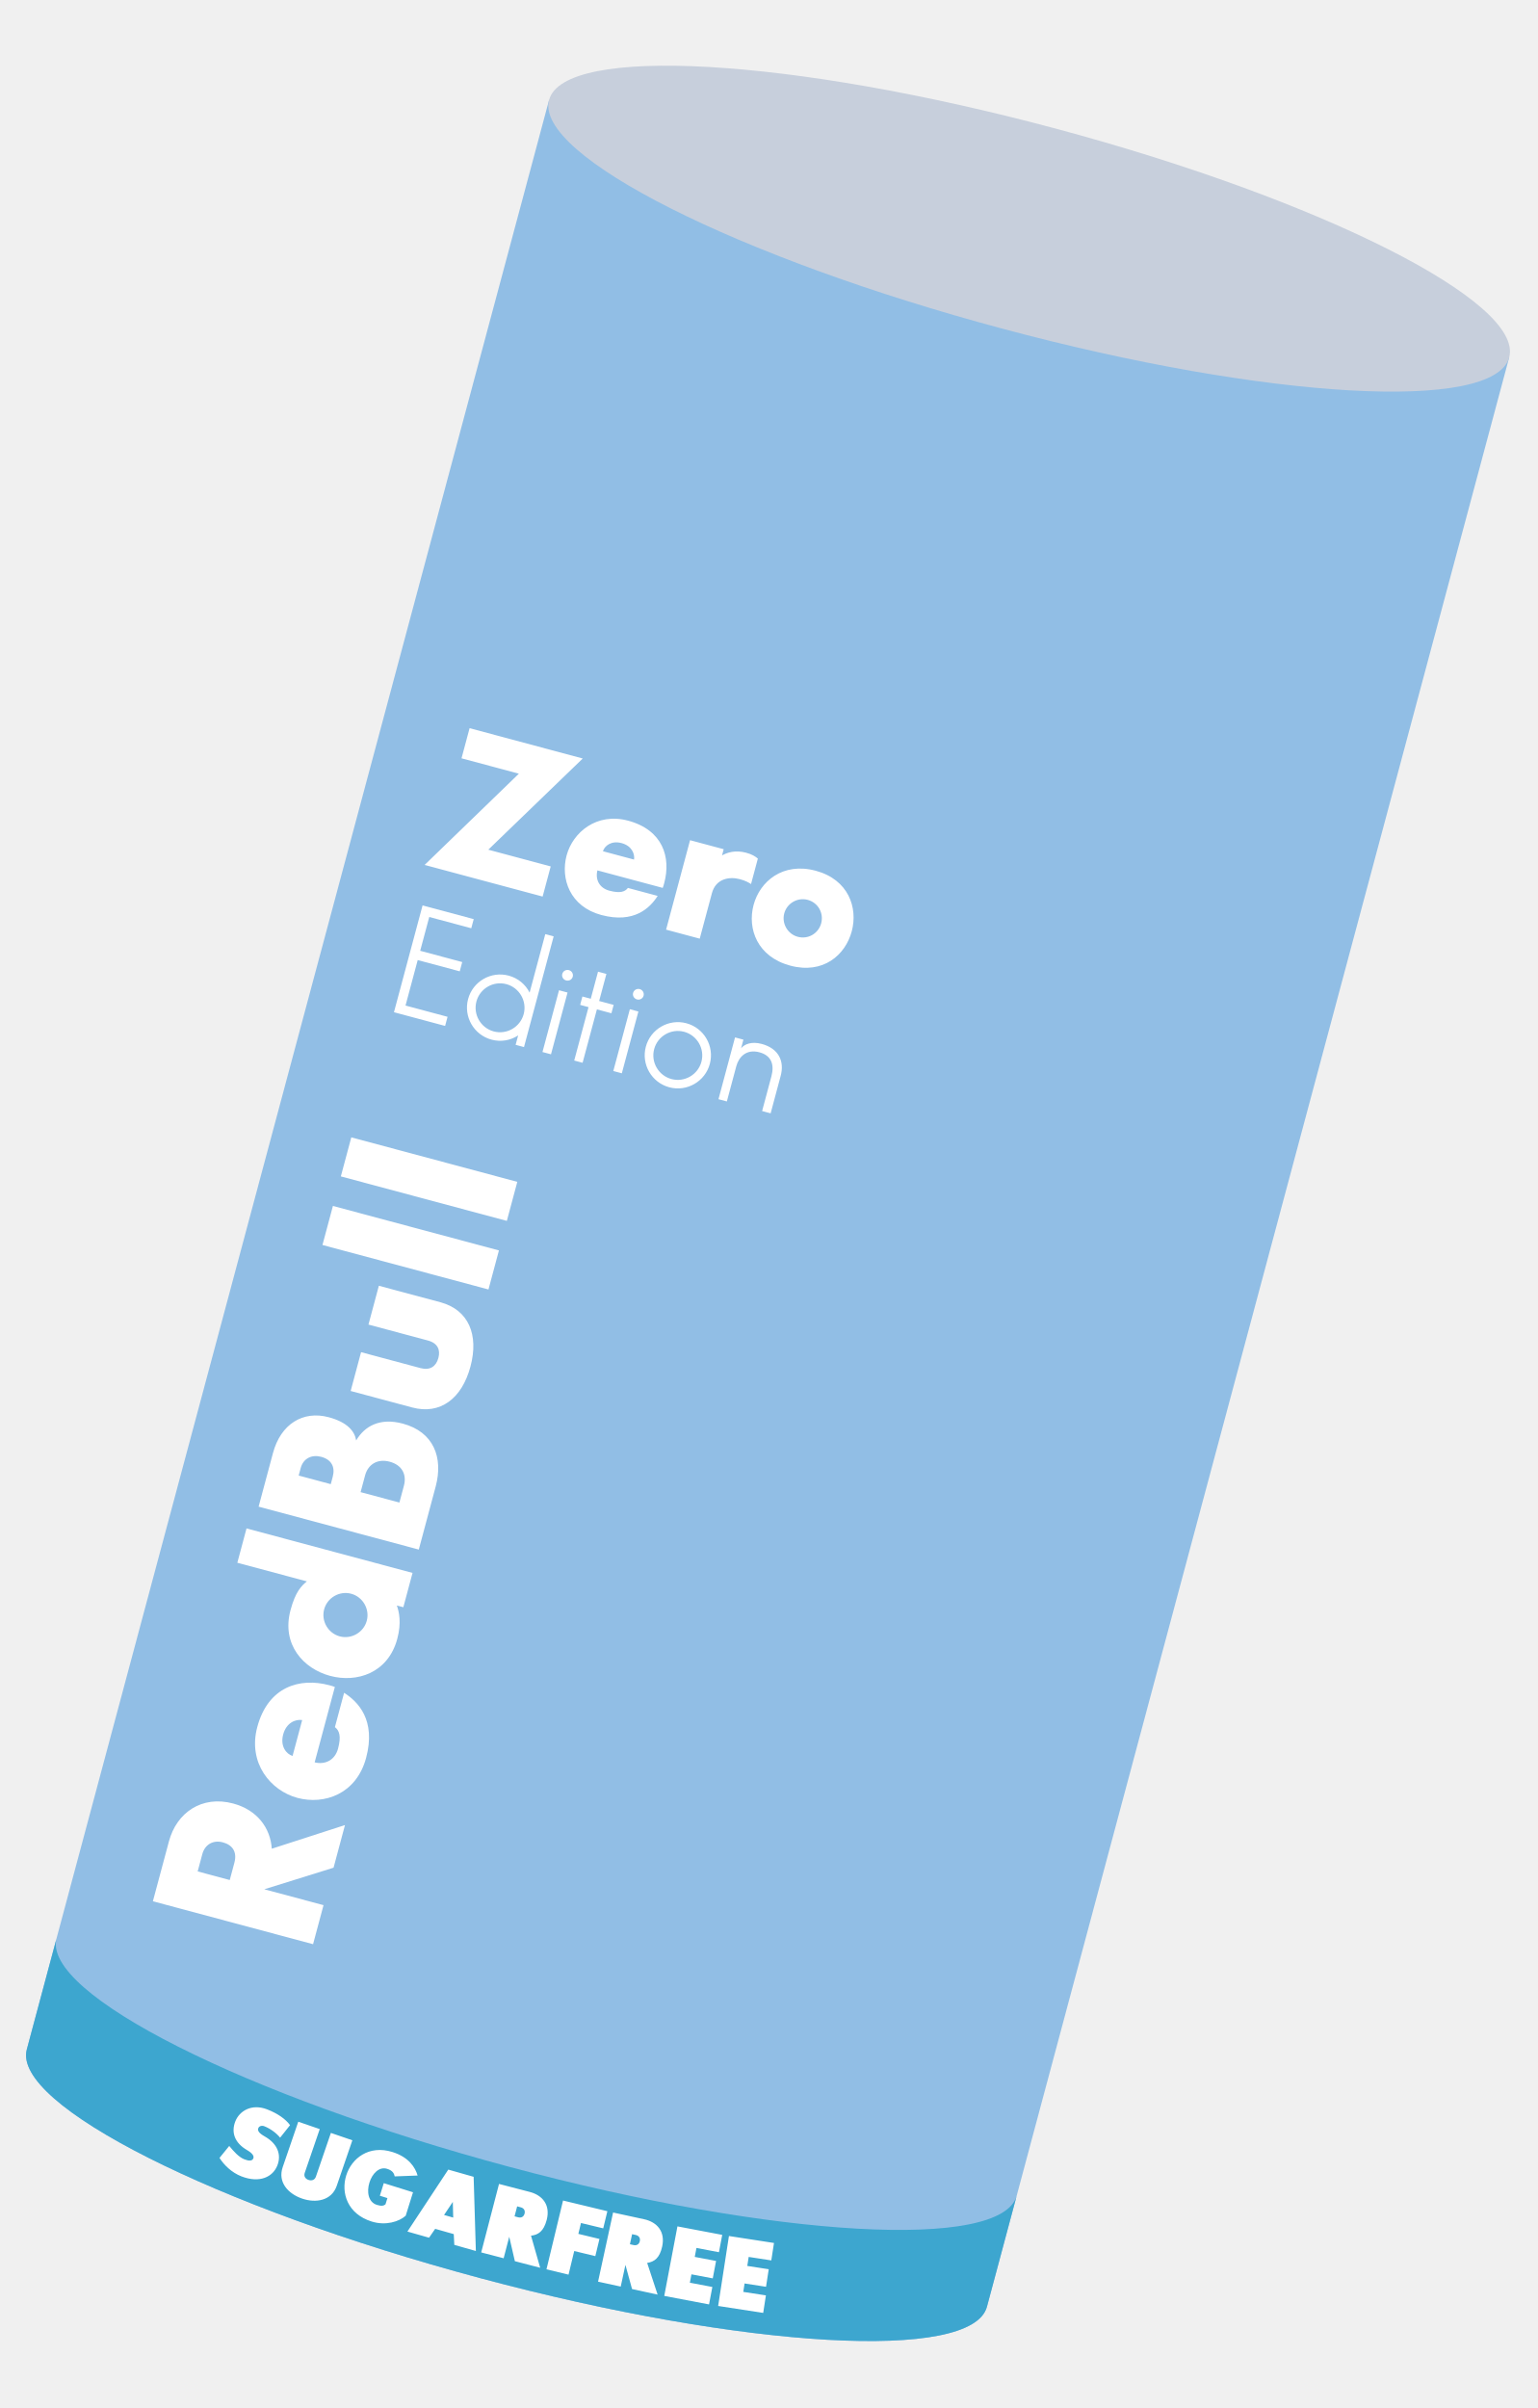
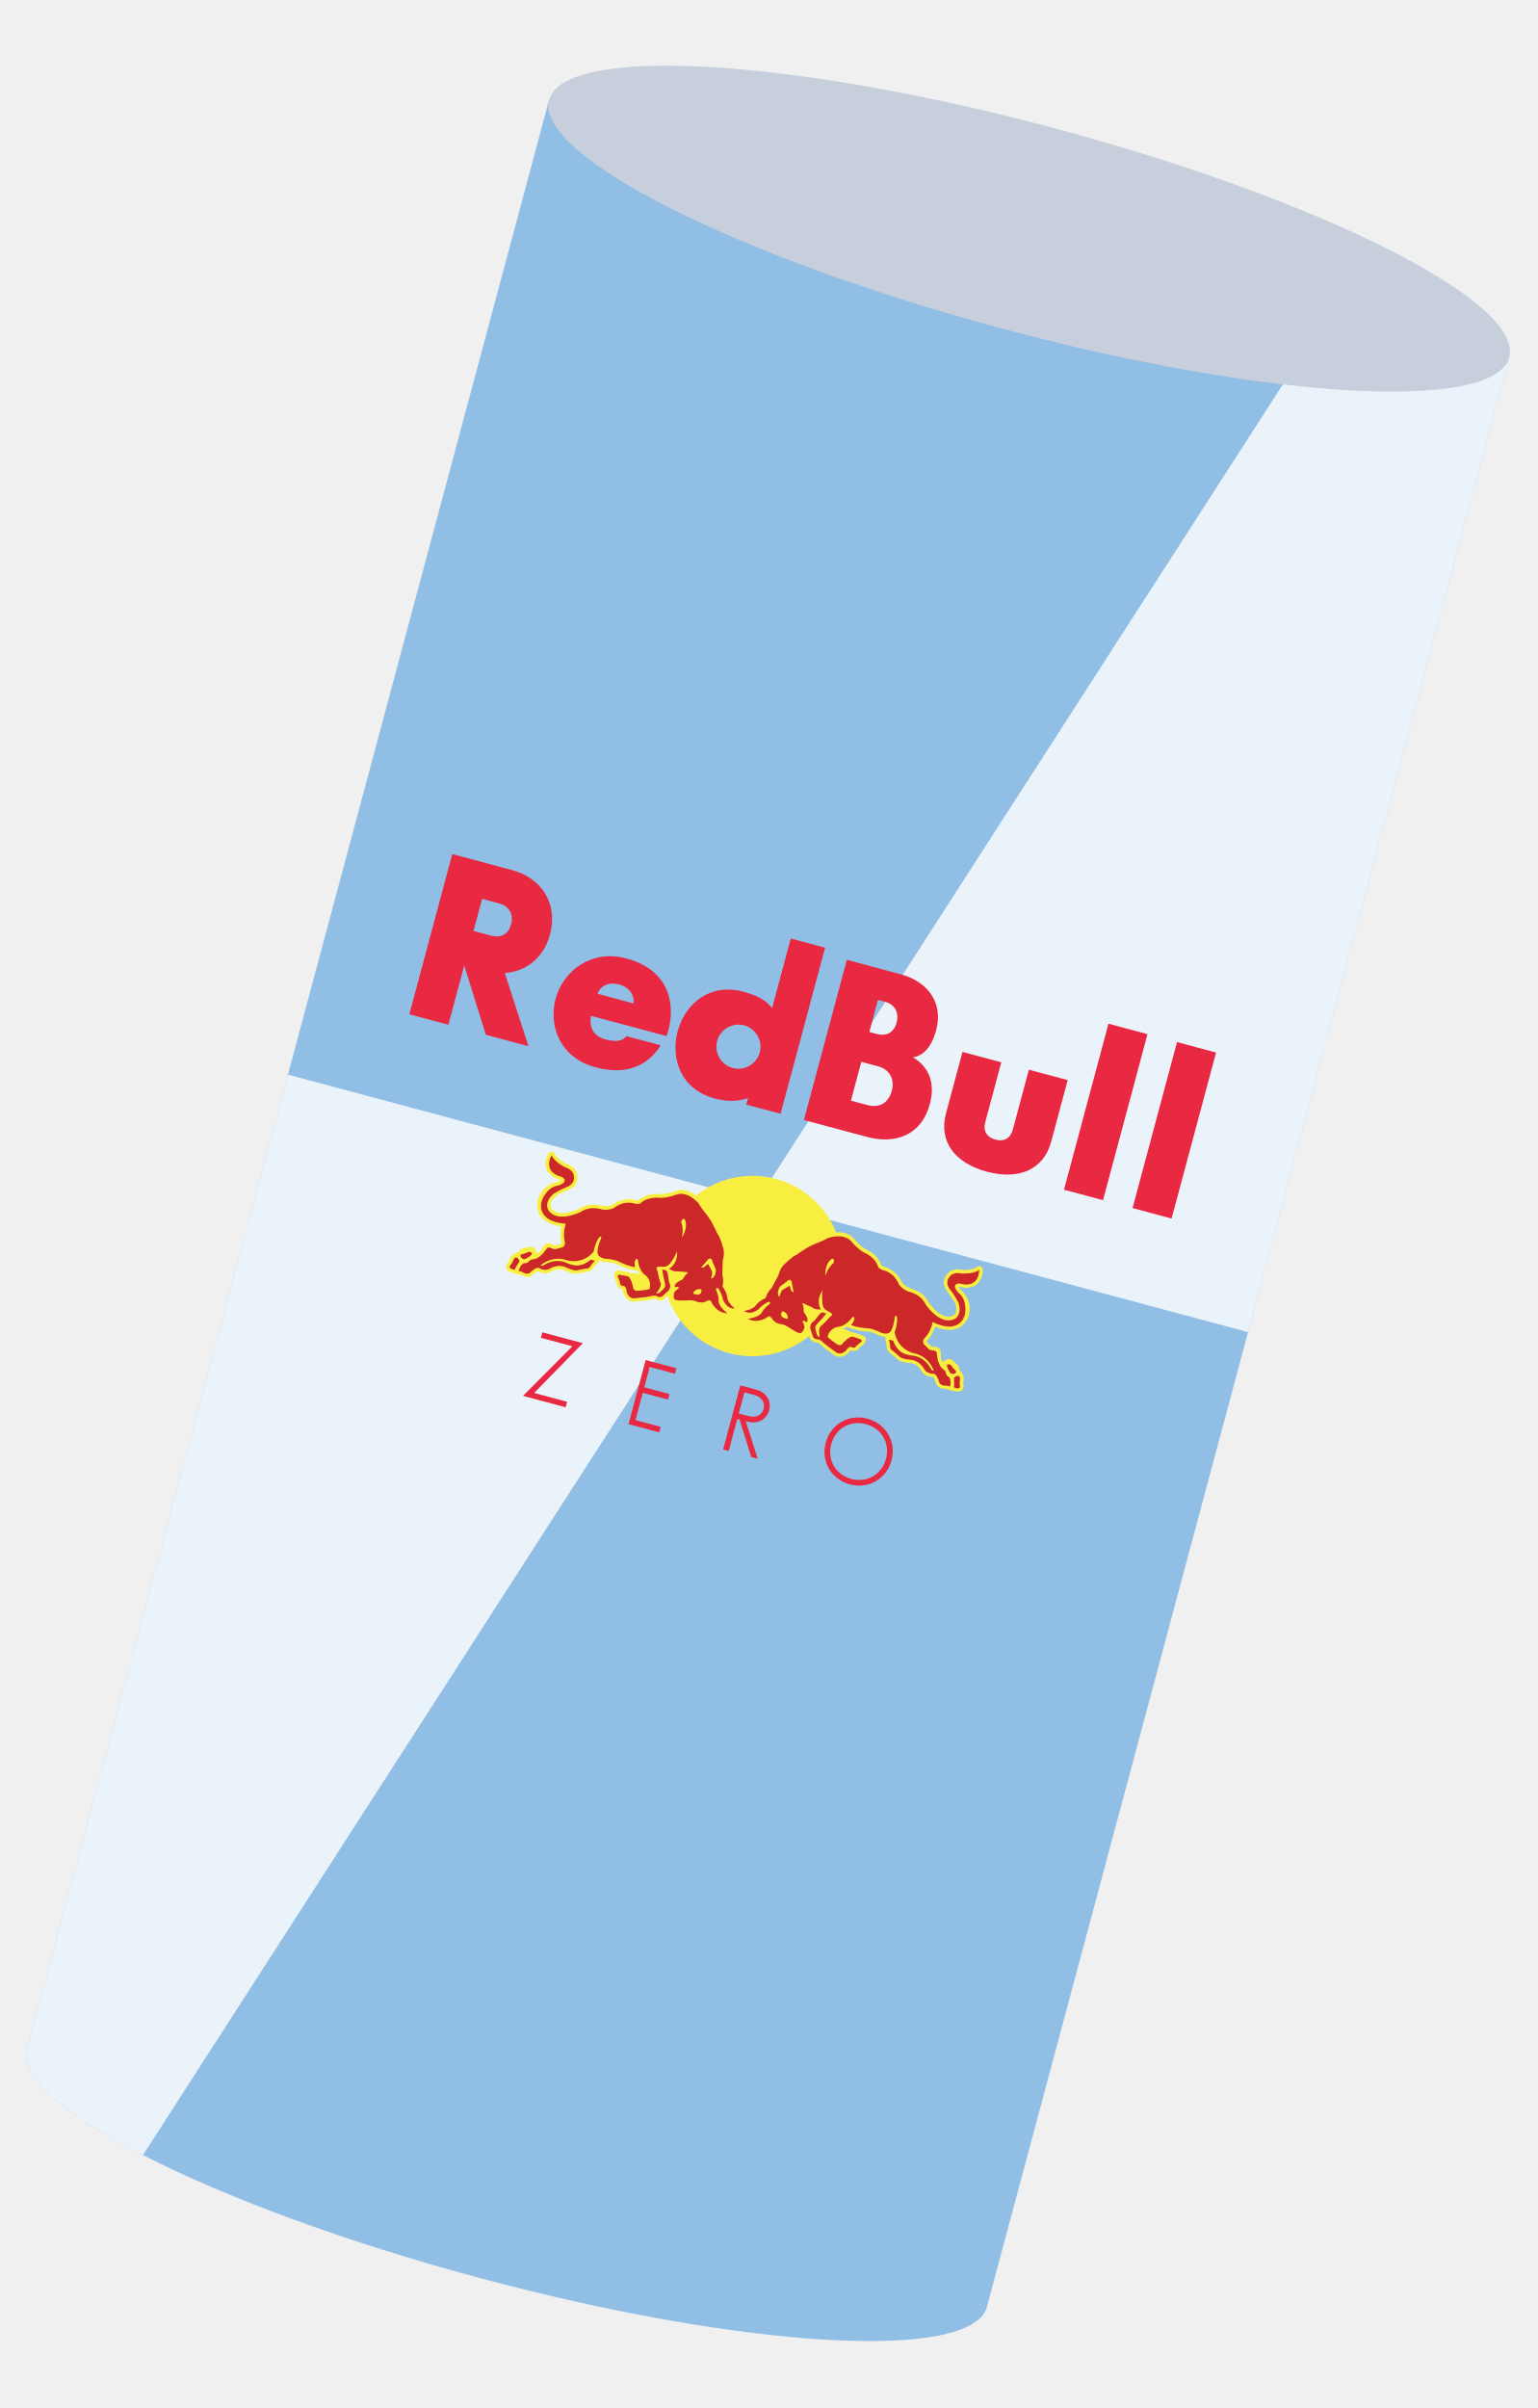
<svg xmlns="http://www.w3.org/2000/svg" width="993" height="1555" viewBox="0 0 993 1555" fill="none">
-   <path d="M637.428 1489.62C627.872 1525.28 481.305 1517 310.062 1471.12C138.819 1425.23 7.747 1359.12 17.304 1323.46L354.619 64.578L974.744 230.74L637.428 1489.62Z" fill="#91BEE5" />
+   <path fill-rule="evenodd" clip-rule="evenodd" d="M637.428 1489.62C627.872 1525.28 481.305 1517 310.062 1471.12C222.48 1447.65 145.405 1418.89 92.279 1391.62L489.215 775.274L806.086 860.179L637.428 1489.62ZM859.747 199.927L489.215 775.274L185.962 694.017L354.619 64.578L859.747 199.927Z" fill="#91BEE5" />
+   <path d="M17.304 1323.46L185.962 694.017L489.215 775.274L92.279 1391.62C41.531 1365.57 12.635 1340.88 17.304 1323.46Z" fill="#91BEE5" />
+   <path d="M17.304 1323.46L185.962 694.017L489.215 775.274L92.279 1391.62C41.531 1365.57 12.635 1340.88 17.304 1323.46Z" fill="white" fill-opacity="0.82" />
+   <path fill-rule="evenodd" clip-rule="evenodd" d="M806.086 860.179L489.215 775.274L859.747 199.927L974.744 230.74L806.086 860.179Z" fill="#91BEE5" />
+   <path fill-rule="evenodd" clip-rule="evenodd" d="M806.086 860.179L489.215 775.274L859.747 199.927L974.744 230.74L806.086 860.179Z" fill="white" fill-opacity="0.82" />
  <ellipse cx="664.682" cy="147.66" rx="321" ry="66.857" transform="rotate(15 664.682 147.66)" fill="#C7CFDC" />
-   <path d="M36.736 1251.02C36.663 1251.24 36.594 1251.47 36.532 1251.7C26.976 1287.37 158.048 1353.48 329.29 1399.36C500.533 1445.24 647.1 1453.53 656.656 1417.86C656.718 1417.63 656.772 1417.4 656.822 1417.17L656.841 1417.17L637.43 1489.62C627.873 1525.28 481.306 1517 310.064 1471.12C138.821 1425.23 7.749 1359.12 17.305 1323.46L36.717 1251.01L36.736 1251.02Z" fill="#3DA6CF" />
-   <path d="M166.848 1374.24C166.202 1375.91 167.183 1377.45 170.833 1379.55C179.4 1384.37 181.802 1391.47 179.173 1398.28C176.29 1405.74 167.783 1410 155.962 1405.43C149.574 1402.97 144.583 1397.95 141.772 1393.5L148.051 1385.77C150.753 1389.08 154.235 1393.03 157.817 1394.42C160.921 1395.62 162.952 1395.51 163.621 1393.78C164.221 1392.23 162.987 1390.45 159.517 1388.42C151.391 1383.7 149.278 1376.92 151.953 1369.99C154.606 1363.13 162.571 1358.31 172.481 1362.14C179.406 1364.82 184.405 1368.39 187.34 1372.34L180.922 1380.43C178.739 1377.73 174.912 1374.68 170.673 1373.04C169.061 1372.41 167.333 1372.98 166.848 1374.24ZM206.507 1374.89L196.834 1403.1C196.066 1405.34 197.185 1407.01 199.243 1407.71C201.302 1408.42 203.27 1407.81 204.038 1405.57L213.711 1377.36L227.575 1382.11L217.508 1411.47C214.186 1421.16 204.012 1422.81 195.113 1419.76C186.092 1416.67 179.255 1409.18 182.576 1399.5L192.643 1370.13L206.507 1374.89ZM250.015 1400.55C244.821 1398.93 240.381 1403.72 238.609 1409.4C236.781 1415.26 237.744 1422.07 243.427 1423.84C246.42 1424.77 247.871 1424.42 248.966 1423.49L250.223 1419.45L245.335 1417.93L247.868 1409.8L266.748 1415.69L262.025 1430.84C257.748 1434.67 249.117 1437.41 240.074 1434.59C224.372 1429.7 220.116 1416.04 223.602 1404.85C227.087 1393.67 238.374 1384.99 253.405 1389.68C264.098 1393.01 268.237 1399.73 269.715 1404.88L254.928 1405.43C254.507 1403.56 253.681 1401.69 250.015 1400.55ZM289.527 1401.05L305.904 1405.7L307.339 1453.61L293.425 1449.66L293.07 1442.71L281.065 1439.3L277.11 1445.03L263.134 1441.06L289.527 1401.05ZM292.455 1421.91L286.799 1430.35L292.709 1432.03L292.455 1421.91ZM353.093 1433.53C351.158 1440.96 347.597 1443.21 342.967 1443.72L348.883 1464.44L332.531 1460.19L328.896 1444.43L325.285 1458.3L310.792 1454.53L322.302 1410.31L342.122 1415.46C350.421 1417.62 355.592 1423.93 353.093 1433.53ZM332.33 1431.23L334.683 1431.85C336.665 1432.36 338.272 1431.52 338.804 1429.48C339.32 1427.5 338.342 1425.92 336.36 1425.41L334.006 1424.79L332.33 1431.23ZM392.271 1427.92L389.603 1438.99L375.23 1435.53L373.536 1442.56L387.162 1445.84L384.493 1456.92L370.867 1453.63L367.194 1468.88L352.946 1465.44L363.651 1421.02L392.271 1427.92ZM427.676 1450.71C426.045 1458.21 422.579 1460.6 417.972 1461.31L424.726 1481.77L408.215 1478.18L403.942 1462.58L400.898 1476.59L386.263 1473.41L395.967 1428.76L415.98 1433.1C424.36 1434.93 429.782 1441.02 427.676 1450.71ZM406.837 1449.26L409.213 1449.78C411.215 1450.21 412.786 1449.31 413.235 1447.24C413.669 1445.24 412.628 1443.71 410.627 1443.27L408.25 1442.76L406.837 1449.26ZM466.456 1443.2L464.334 1454.4L449.809 1451.64L448.712 1457.43L462.483 1460.04L460.349 1471.29L446.579 1468.68L445.554 1474.09L460.079 1476.85L457.945 1488.1L429.02 1482.62L437.531 1437.72L466.456 1443.2ZM499.889 1448.43L498.152 1459.69L483.541 1457.44L482.643 1463.26L496.495 1465.39L494.749 1476.72L480.897 1474.58L480.057 1480.02L494.669 1482.27L492.922 1493.59L463.826 1489.11L470.793 1443.94L499.889 1448.43Z" fill="white" />
-   <path d="M376.373 489.812L315.373 548.701L355.681 559.501L350.466 578.965L274.245 558.541L335.119 499.619L298.076 489.693L303.291 470.23L376.373 489.812ZM385.836 562.063C384.347 568.124 387.221 573.47 393.5 575.153C400.531 577.037 403.673 575.86 405.543 573.4L424.756 578.548C419.864 586.255 409.569 596.551 388.347 590.865C368.005 585.414 361.939 567.369 365.943 552.426C369.947 537.483 385.395 524.53 405.612 529.947C428.215 536.004 433.436 553.688 428.995 570.263C428.725 571.267 428.423 572.398 428.028 573.368L385.836 562.063ZM409.51 555.082C410.075 551.466 408.113 546.229 401.458 544.446C394.803 542.663 390.486 546.217 389.418 549.699L409.51 555.082ZM430.204 600.33L445.682 542.568L467.405 548.389L466.329 552.407C469.513 550.569 474.841 548.766 481.873 550.651C485.766 551.694 487.824 553.053 489.472 554.436L485.065 570.886C483.567 569.946 481.726 568.78 477.833 567.737C470.927 565.887 462.291 567.476 459.801 576.768L451.928 606.151L430.204 600.33ZM550.122 601.373C545.983 616.818 531.615 629.253 510.394 623.567C489.173 617.881 482.57 599.827 486.709 584.381C490.78 569.187 505.592 556.602 526.813 562.289C548.035 567.975 554.193 586.179 550.122 601.373ZM506.515 589.823C504.766 596.353 508.718 603.199 515.248 604.949C522.029 606.766 528.624 602.746 530.374 596.216C532.123 589.686 528.422 582.907 521.641 581.09C515.111 579.341 508.265 583.294 506.515 589.823Z" fill="white" />
-   <path d="M304.378 599.433L277.235 592.16L271.386 613.99L298.528 621.263L296.924 627.251L269.781 619.979L261.913 649.343L289.056 656.616L287.477 662.508L254.442 653.656L272.922 584.689L305.957 593.541L304.378 599.433ZM352.174 603.233L357.584 604.682L338.431 676.161L333.022 674.711L334.652 668.626C329.746 671.867 323.542 673 317.457 671.369C306.059 668.315 299.27 656.557 302.324 645.159C305.378 633.761 317.136 626.973 328.534 630.027C334.619 631.658 339.426 635.741 342.055 641.001L352.174 603.233ZM307.708 646.705C305.456 655.109 310.476 663.805 318.88 666.056C327.284 668.308 335.979 663.288 338.231 654.884C340.483 646.481 335.462 637.785 327.059 635.533C318.655 633.281 309.959 638.302 307.708 646.705ZM366.558 640.941L355.869 680.833L350.363 679.358L361.052 639.465L366.558 640.941ZM369.907 630.76C369.415 632.596 367.482 633.63 365.646 633.139C363.811 632.647 362.654 630.784 363.146 628.949C363.663 627.017 365.597 625.982 367.432 626.474C369.267 626.966 370.425 628.829 369.907 630.76ZM380.106 650.368L374.697 648.919L376.147 643.51L381.556 644.959L386.24 627.476L391.649 628.925L386.965 646.409L396.334 648.919L394.885 654.328L385.515 651.818L376.276 686.301L370.866 684.852L380.106 650.368ZM412.308 653.199L401.618 693.092L396.113 691.617L406.802 651.724L412.308 653.199ZM415.657 643.019C415.165 644.854 413.231 645.889 411.396 645.397C409.561 644.905 408.403 643.042 408.895 641.207C409.413 639.275 411.346 638.241 413.182 638.732C415.017 639.224 416.174 641.087 415.657 643.019ZM458.46 686.996C455.405 698.394 443.648 705.182 432.25 702.128C420.852 699.074 414.064 687.316 417.118 675.918C420.172 664.52 431.93 657.732 443.327 660.786C454.725 663.84 461.514 675.598 458.46 686.996ZM422.501 677.464C420.249 685.868 425.27 694.563 433.674 696.815C442.077 699.067 450.773 694.046 453.024 685.643C455.276 677.239 450.256 668.544 441.852 666.292C433.449 664.04 424.753 669.061 422.501 677.464ZM464.041 709.818L474.73 669.925L480.139 671.374L478.638 676.977C480.696 674.319 485.362 672.36 491.93 674.12C503.135 677.122 506.681 685.526 504.222 694.702L497.726 718.947L492.22 717.472L498.224 695.062C500.269 687.432 498.208 681.6 490.481 679.529C481.981 677.251 477.137 682.579 475.532 688.568L469.45 711.267L464.041 709.818Z" fill="white" />
-   <path d="M208.951 1230.28L202.196 1255.49L98.745 1227.77L109.111 1189.09C114.08 1170.54 130.317 1159.21 150.601 1164.64C166.104 1168.8 174.641 1180.4 175.543 1193.84L222.81 1178.56L215.434 1206.09L170.7 1220.03L208.951 1230.28ZM148.387 1214.05L151.377 1202.9C153.318 1195.65 149.97 1191.34 143.885 1189.71C137.799 1188.08 132.366 1190.97 130.657 1197.35L127.668 1208.5L148.387 1214.05ZM203.224 1138.06C210.218 1139.78 216.386 1136.46 218.327 1129.22C220.501 1121.1 219.143 1117.48 216.305 1115.32L222.245 1093.15C231.137 1098.8 243.018 1110.68 236.456 1135.16C230.167 1158.64 209.346 1165.63 192.104 1161.01C174.863 1156.39 159.917 1138.57 166.167 1115.24C173.155 1089.16 193.56 1083.14 212.685 1088.26C213.844 1088.57 215.148 1088.92 216.269 1089.38L203.224 1138.06ZM195.169 1110.75C190.996 1110.09 184.954 1112.36 182.897 1120.04C180.839 1127.71 184.94 1132.7 188.958 1133.93L195.169 1110.75ZM153.283 1009.17L159.223 986.997L266.441 1015.73L260.501 1037.89L256.299 1036.77C257.724 1040.72 259.387 1047.85 256.592 1058.28C250.652 1080.45 230.46 1086.84 213.218 1082.22C195.976 1077.6 181.685 1061.97 187.625 1039.8C190.809 1027.92 194.62 1024.12 198.199 1021.2L153.283 1009.17ZM219.433 1056.71C226.967 1058.72 234.866 1054.16 236.885 1046.63C238.904 1039.1 234.343 1031.2 226.809 1029.18C219.275 1027.16 211.375 1031.72 209.356 1039.25C207.338 1046.79 211.898 1054.69 219.433 1056.71ZM212.315 915.198C224.486 918.459 229.117 924.359 230.037 930.196C235.469 920.936 245.35 915.353 260.129 919.313C280.124 924.671 286.394 941.259 281.386 959.95L270.477 1000.66L167.026 972.944L176.305 938.315C181.313 919.625 195.653 910.733 212.315 915.198ZM213.626 958.409L214.907 953.628C216.615 947.253 214.002 942.515 207.482 940.768C201.397 939.138 195.896 941.701 194.188 948.076L192.907 952.858L213.626 958.409ZM257.962 970.289L260.873 959.423C262.737 952.468 259.933 946.126 251.674 943.913C243.705 941.778 237.671 945.752 235.808 952.706L232.896 963.573L257.962 970.289ZM233.2 873.187L271.595 883.475C277.826 885.145 281.694 882.299 283.13 876.938C284.528 871.722 282.746 867.362 276.371 865.654L237.975 855.366L244.691 830.3L284.391 840.938C302.647 845.829 309.362 861.916 303.849 882.49C298.337 903.064 284.439 913.782 266.183 908.891L226.483 898.253L233.2 873.187ZM322.239 807.483L315.484 832.694L208.266 803.965L215.021 778.755L322.239 807.483ZM334.106 763.196L327.351 788.407L220.133 759.678L226.888 734.467L334.106 763.196Z" fill="white" />
+   <path d="M289.597 661.74L264.387 654.985L292.106 551.534L330.791 561.9C349.337 566.869 360.671 583.106 355.236 603.39C351.082 618.893 339.477 627.43 326.035 628.332L341.323 675.6L313.794 668.223L299.846 623.489L289.597 661.74ZM305.825 601.176L316.982 604.166C324.226 606.107 328.54 602.759 330.17 596.674C331.801 590.588 328.908 585.155 322.533 583.446L311.377 580.457L305.825 601.176ZM381.818 656.013C380.1 663.007 383.416 669.175 390.661 671.116C398.774 673.29 402.399 671.932 404.557 669.094L426.725 675.034C421.082 683.926 409.202 695.807 384.716 689.246C361.244 682.956 354.244 662.135 358.864 644.893C363.484 627.652 381.31 612.706 404.637 618.956C430.717 625.945 436.741 646.349 431.616 665.474C431.306 666.633 430.956 667.937 430.501 669.058L381.818 656.013ZM409.134 647.959C409.786 643.785 407.523 637.743 399.844 635.686C392.164 633.628 387.183 637.729 385.951 641.747L409.134 647.959ZM510.714 606.072L532.882 612.012L504.153 719.23L481.985 713.29L483.111 709.088C479.157 710.513 472.034 712.176 461.602 709.381C439.434 703.441 433.042 683.249 437.662 666.007C442.282 648.765 457.914 634.474 480.082 640.414C491.962 643.598 495.755 647.409 498.679 650.988L510.714 606.072ZM463.173 672.222C461.154 679.756 465.715 687.655 473.249 689.674C480.784 691.693 488.683 687.132 490.702 679.598C492.721 672.064 488.16 664.164 480.626 662.145C473.091 660.127 465.192 664.687 463.173 672.222ZM604.681 665.104C601.42 677.275 595.52 681.906 589.683 682.826C598.943 688.258 604.526 698.14 600.566 712.918C595.208 732.913 578.62 739.183 559.929 734.175L519.216 723.266L546.935 619.815L581.564 629.094C600.254 634.102 609.146 648.442 604.681 665.104ZM561.469 666.415L566.251 667.696C572.626 669.404 577.364 666.791 579.111 660.271C580.741 654.186 578.178 648.685 571.802 646.977L567.021 645.696L561.469 666.415ZM549.59 710.751L560.456 713.662C567.411 715.526 573.753 712.722 575.966 704.463C578.101 696.494 574.127 690.46 567.173 688.597L556.306 685.685L549.59 710.751ZM646.692 685.989L636.403 724.384C634.734 730.615 637.58 734.483 642.941 735.919C648.157 737.317 652.517 735.535 654.225 729.16L664.513 690.764L689.579 697.48L678.941 737.18C674.05 755.436 657.963 762.151 637.389 756.639C616.815 751.126 606.097 737.228 610.988 718.972L621.626 679.273L646.692 685.989ZM712.395 775.028L687.185 768.273L715.914 661.055L741.124 667.81L712.395 775.028ZM756.683 786.895L731.472 780.14L760.201 672.922L785.412 679.677L756.683 786.895Z" fill="#E92842" />
+   <g clip-path="url(#clip0_24_250)">
+     <path d="M460.56 869.964C460.856 870.106 461.152 870.245 461.448 870.383L460.56 869.964ZM462.991 871.069C463.338 871.22 463.688 871.365 464.038 871.51L462.991 871.069ZM465.594 872.112C465.939 872.239 466.283 872.363 466.629 872.485L465.594 872.112ZM467.001 872.613C467.294 872.715 467.588 872.812 467.883 872.908L467.001 872.613ZM468.311 873.048C468.661 873.158 469.011 873.266 469.362 873.373L468.311 873.048ZM469.713 873.471C470.498 873.704 471.289 873.916 472.084 874.109L469.713 873.471ZM472.464 874.204C472.835 874.291 473.208 874.376 473.581 874.457L472.464 874.204ZM473.933 874.534C474.257 874.602 474.577 874.666 474.9 874.729L473.933 874.534ZM475.236 874.795C475.589 874.861 475.943 874.925 476.295 874.985L475.236 874.795ZM478.121 875.262C478.395 875.302 478.669 875.339 478.943 875.368L478.121 875.262ZM550.61 798.973C550.365 798.742 550.109 798.523 549.842 798.317L550.61 798.973ZM548.003 797.163C547.655 796.989 547.299 796.832 546.935 796.694L548.003 797.163ZM348.842 784.834C347.876 783.315 347.297 781.583 347.155 779.789C347.049 778.294 346.895 776.42 347.284 774.969C349.068 768.432 354.192 764.594 358.908 763.445C361.051 762.924 361.934 762.409 362.315 762.125C362.195 762.028 362.059 761.952 361.913 761.899C356.314 760.399 354.026 757.455 353.11 755.237C352.237 753.155 352.151 750.749 352.802 748.318C353.119 747.137 353.616 745.946 354.283 744.769C356.559 742.587 357.866 743.704 358.427 745.283C358.788 746.274 362.035 750.189 366.853 751.963C370.356 753.267 371.822 755.544 372.453 757.218C373.179 759.154 373.1 761.232 372.653 762.898C372.471 763.579 372.222 764.199 371.923 764.729C370.794 766.779 367.949 768.139 364.051 769.796L361.818 770.822C358.515 772.446 356.344 774.657 355.752 776.865C355.604 777.417 355.557 777.981 355.61 778.527C355.632 778.751 355.672 778.973 355.732 779.189C356.385 781.533 359.425 783.708 364.787 783.307C367.263 783.128 372.361 781.552 375.731 779.626C379.703 777.339 384.087 777.71 388.2 778.471C391.764 779.144 394.144 778.863 396.114 777.567C401.941 773.724 406.437 774.17 410.549 774.95C412.123 775.245 412.236 775.157 412.51 774.939C415.524 772.576 418.227 771.622 420.519 771.259C422.266 770.983 423.777 771.049 425.013 771.106L426.524 771.137L426.912 771.107C429.349 770.986 431.247 770.853 436.638 768.992L436.866 768.922L436.867 768.92L437.091 768.851L437.093 768.851L437.316 768.789L437.32 768.789L437.542 768.73L437.545 768.73L437.766 768.68L437.773 768.68L437.991 768.631L437.998 768.631L438.216 768.588L438.225 768.589L438.442 768.551L438.45 768.549L438.667 768.52L438.676 768.519L438.891 768.491L438.902 768.491L439.116 768.471L439.127 768.468L439.338 768.451L439.561 768.437L439.576 768.438L439.784 768.428L439.797 768.428L440.007 768.424L440.021 768.424L440.228 768.423L440.244 768.423L440.449 768.429L440.468 768.429L440.67 768.437L440.687 768.437L440.892 768.449L440.91 768.449L441.112 768.466L441.131 768.467L441.332 768.487L441.35 768.489L441.548 768.512L441.569 768.513L441.766 768.543L441.787 768.544L441.981 768.574L442.002 768.578L442.198 768.611L442.22 768.615L442.413 768.652L442.435 768.656L442.625 768.695L442.647 768.7L442.838 768.742L443.049 768.792L443.071 768.798L443.259 768.846L443.492 768.908L443.677 768.96L443.699 768.967L443.721 768.973C443.853 769.012 443.984 769.056 444.115 769.099L444.295 769.159L444.321 769.168L444.497 769.23L444.524 769.239L444.699 769.305L444.726 769.316L444.901 769.381L444.929 769.391L445.101 769.461L445.128 769.473L445.299 769.542L445.328 769.555L445.496 769.628L445.524 769.641L445.692 769.715L445.722 769.73L445.886 769.806L445.917 769.82L446.079 769.897L446.108 769.913C446.367 770.037 446.62 770.169 446.866 770.304L447.02 770.39L447.051 770.408C447.298 770.548 447.54 770.691 447.778 770.837L447.918 770.926L447.953 770.948C448.421 771.246 448.869 771.561 449.298 771.883L449.419 771.975L449.576 772.095C462.892 761.451 480.692 756.764 498.448 760.666L498.45 760.662C499.324 760.855 500.193 761.067 501.058 761.298C501.63 761.451 502.199 761.613 502.765 761.783C503.047 761.868 503.328 761.956 503.608 762.043L503.611 762.044C503.889 762.133 504.169 762.223 504.447 762.316C521.149 767.884 533.809 780.438 540.014 795.797C541.517 795.688 543.107 795.743 544.664 796.048L544.705 796.057L544.852 796.087L545.005 796.12L545.042 796.127L545.082 796.137L545.231 796.172L545.271 796.181L545.419 796.219L545.459 796.229L545.61 796.268L545.647 796.278L545.797 796.32L545.835 796.33L546.02 796.383L546.17 796.43L546.203 796.44L546.353 796.488L546.388 796.499L546.539 796.551L546.567 796.56L546.719 796.615L546.748 796.625L546.9 796.682L546.928 796.693C547.291 796.831 547.648 796.988 547.996 797.162L548.15 797.239L548.171 797.25L548.322 797.332L548.343 797.342L548.495 797.427L548.515 797.438L548.668 797.526L548.684 797.536L548.84 797.628L548.854 797.637L549.005 797.732L549.022 797.743L549.175 797.843L549.189 797.851L549.353 797.963L549.506 798.069L549.515 798.077L549.666 798.187L549.676 798.194L549.829 798.309L549.838 798.317C550.101 798.521 550.358 798.738 550.606 798.973L550.61 798.978L550.757 799.115L550.759 799.118L550.904 799.263L550.907 799.265L551.051 799.415L551.053 799.416L551.194 799.569L551.336 799.726C553.908 802.707 555.473 804.135 556.859 805.166C557.482 805.63 558.073 806.013 558.7 806.421L559.028 806.643L560.367 807.375C561.098 807.754 561.932 808.188 562.808 808.76C565.002 810.186 567.466 812.475 569.256 816.94C569.385 817.266 569.445 817.4 570.963 817.934C574.91 819.314 579.02 821.174 582.163 827.419C583.21 829.525 585.121 830.953 588.542 832.153C592.508 833.557 596.477 835.424 598.767 839.389C600.726 842.743 604.347 846.656 606.409 848.05C610.85 851.078 614.586 850.719 616.296 849.008C616.667 848.65 616.964 848.226 617.184 847.753C617.299 847.508 617.393 847.253 617.463 846.992C618.055 844.784 617.278 841.783 615.237 838.726L614.979 838.362L613.798 836.717C611.263 833.335 609.479 830.736 609.509 828.391C609.515 827.782 609.623 827.125 609.806 826.444C610.252 824.777 611.233 822.942 612.807 821.621C614.198 820.489 616.626 819.256 620.289 819.872C625.374 820.752 630.122 818.979 630.928 818.301C632.219 817.218 633.895 816.9 634.769 819.926C634.763 821.28 634.598 822.561 634.282 823.742C633.627 826.186 632.353 828.213 630.557 829.579C628.645 831.04 625.201 832.448 619.593 830.946C619.474 830.914 619.294 830.925 619.141 830.943C619.322 831.378 619.828 832.266 621.428 833.788C624.938 837.142 627.461 843.029 625.742 849.582C625.353 851.034 624.29 852.581 623.435 853.819C622.54 855.119 621.38 856.214 620.03 857.032C619.848 857.142 619.66 857.248 619.465 857.348C616.572 858.879 612.26 859.534 605.932 857.427C605.266 857.204 604.607 856.962 603.955 856.701C602.919 859.9 600.996 863.517 599.223 865.126C598.679 865.635 598.494 866.025 598.44 866.226C598.417 866.31 598.413 866.361 598.403 866.396C598.439 866.421 600.808 868.834 600.808 868.834L601.2 869.186C601.2 869.186 601.431 869.381 601.458 869.419C601.502 869.415 602.445 869.623 602.445 869.623L602.636 869.646L602.655 869.649C604.459 869.953 607.376 869.812 607.664 873.307C607.736 874.233 607.72 875.018 607.717 875.717C607.708 877.144 607.742 878.215 608.668 879.428C608.668 879.428 609.379 879.087 610.191 878.68C610.817 878.369 611.436 878.044 612.048 877.705C613.086 877.089 614.478 877.916 615.454 878.617C616.44 879.328 617.546 880.638 618.36 881.443C619.182 882.244 619.531 883.074 619.588 883.97C619.659 884.867 620.185 885.589 621.064 886.405C621.903 887.232 622.838 889.412 622.187 891.842C622.087 892.214 622.043 892.544 622.058 892.91C622.07 893.153 622.105 893.413 622.168 893.714C622.804 896.87 621.319 897.975 620.36 898.352C619.068 898.869 617.08 898.693 615.374 897.924L615.266 898.386L612.754 897.34C611.778 896.944 610.378 896.845 609.538 896.797L609.338 896.797C607.384 896.669 605.127 895.391 604.358 892.814C604.33 892.718 604.302 892.623 604.278 892.523C603.91 891.116 603.131 889.693 602.685 889.237C601.864 889.243 600.579 889.204 599.18 888.672C597.882 888.18 596.48 887.256 595.262 885.54C595.06 885.255 594.863 884.947 594.673 884.619C592.991 881.696 590.082 880.41 588.096 880.191L586.904 880.088C584.442 879.884 581.364 879.639 579.098 877.26C578.534 876.669 577.675 875.985 576.83 875.327C574.657 873.597 572.41 871.811 572.687 869.391C572.74 868.96 572.494 868.081 572.286 867.378C572.104 866.758 571.907 866.079 571.801 865.38C571.697 864.712 571.678 864.026 571.839 863.357C570.978 863.348 570.123 863.21 569.303 862.948C569.014 862.854 568.729 862.747 568.45 862.627L567.427 862.175C565.709 861.386 562.106 859.757 560.789 859.873C558.168 860.095 550.537 858.496 548.601 857.472C548.601 857.472 547.887 857.102 547.213 856.759C546.336 857.283 545.392 857.743 544.427 858.119C545.915 858.606 547.292 858.774 548.141 859.253L549.901 860.261C550.554 860.244 552.027 860.661 552.847 860.962L555.021 861.723L557.487 862.645C558.641 863.216 559.795 864.089 558.933 866.419C558.651 867.133 557.959 868.064 557.175 868.51C556.733 868.793 554.896 870.356 554.444 870.882L554.299 871.045C553.49 872.005 552.456 872.808 550.231 872.212C549.95 872.133 549.665 872.068 549.376 872.019C549.26 872.181 548.989 872.466 548.989 872.466C548.183 873.47 547.035 874.861 545.407 875.408L544.967 875.574C543.645 876.069 541.447 876.878 538.892 875.093L538.011 874.483C535.783 872.934 532.409 870.601 530.802 869.068L530.577 868.851C529.08 867.422 528.744 867.125 528.083 867.044L527.714 867.004C526.319 866.832 523.692 866.493 522.718 863.118L522.625 862.823C511.258 872.001 496.579 876.818 481.447 875.619L481.38 875.616C480.865 875.574 480.347 875.524 479.831 875.469L479.639 875.447L478.935 875.366C478.661 875.334 478.387 875.299 478.112 875.261L477.613 875.192L476.829 875.07L476.287 874.984C475.934 874.924 475.58 874.86 475.227 874.794L474.894 874.728C474.57 874.664 474.251 874.601 473.927 874.532L473.574 874.458C473.201 874.377 472.831 874.292 472.457 874.204L472.08 874.11C471.284 873.918 470.493 873.705 469.708 873.472L469.355 873.373C469.005 873.267 468.654 873.158 468.305 873.048L467.878 872.908C467.584 872.811 467.289 872.716 466.997 872.613L466.624 872.486C466.277 872.364 465.932 872.24 465.588 872.113L465.08 871.918L464.408 871.658L464.034 871.51C463.682 871.368 463.333 871.22 462.987 871.068L462.566 870.886L461.824 870.557L461.443 870.384C461.146 870.245 460.85 870.108 460.556 869.965L459.92 869.65L459.596 869.489C459.163 869.266 458.728 869.043 458.301 868.811L458.188 868.75L457.518 868.383L457.175 868.19C456.777 867.965 456.383 867.732 455.99 867.5L455.85 867.414C444.185 860.381 435.515 849.527 431.065 837.003L429.716 838.205C427.201 840.645 424.762 839.626 423.45 839.074L423.111 838.924C422.5 838.664 422.047 838.749 420.052 839.243L419.735 839.314C417.582 839.84 413.509 840.177 410.791 840.401L409.721 840.488C406.618 840.758 405.114 838.954 404.236 837.872L403.926 837.505C402.788 836.218 402.496 834.442 402.294 833.166C402.294 833.166 402.217 832.787 402.184 832.586C401.909 832.484 401.628 832.397 401.344 832.325C399.141 831.735 398.625 830.516 398.413 829.282L398.373 829.07C398.236 828.386 397.444 826.118 397.183 825.647C396.736 824.872 396.581 823.713 396.71 822.958C397.121 820.508 398.575 820.333 399.849 820.412L402.446 820.847L404.714 821.276C405.561 821.422 407.047 821.798 407.602 822.138L409.632 822.147C410.598 822.154 411.888 822.7 413.406 823.019C412.772 822.203 412.196 821.345 411.681 820.45C410.917 820.408 410.121 820.373 410.121 820.373C407.927 820.29 400.532 817.863 398.388 816.365C397.298 815.603 393.366 815.212 391.476 815.036L390.347 814.911C389.195 814.784 388.08 814.425 387.071 813.856C386.649 815.2 385.582 816.238 384.67 817.113C384.141 817.619 383.472 818.252 383.305 818.653C382.356 820.893 379.487 821.308 376.747 821.721C375.687 821.869 374.616 822.036 373.826 822.265C370.694 823.197 367.892 821.866 365.651 820.81L364.564 820.303C362.745 819.502 359.581 819.161 356.658 820.85C352.19 823.421 348.89 821.708 347.41 820.843C346.797 821.015 345.403 821.856 344.386 822.892C342.406 824.953 339.677 824.958 337.862 824.062L337.683 823.961C336.941 823.584 335.695 822.974 334.655 822.83L331.941 822.476L332.092 822.025C330.221 821.836 328.405 820.992 327.54 819.898C326.905 819.094 326.168 817.393 328.319 814.984C328.824 814.403 329.06 813.969 329.226 813.35C329.877 810.919 331.765 809.497 332.903 809.199C334.083 808.934 334.908 808.575 335.405 807.83C335.896 807.082 336.614 806.537 337.727 806.254C338.831 805.963 340.447 805.382 341.65 805.258C342.85 805.14 344.469 805.121 345.067 806.174C345.679 807.201 347.133 809.355 347.133 809.355C349.232 808.479 349.48 806.887 351.071 804.557C353.052 801.671 355.518 803.254 357.224 803.891L357.417 803.973C357.417 803.973 358.35 804.267 358.374 804.289C358.431 804.274 358.729 804.22 358.729 804.22L359.229 804.108C359.229 804.108 362.5 803.205 362.532 803.199C362.554 803.168 362.567 803.118 362.59 803.034C362.643 802.833 362.684 802.405 362.466 801.692C361.73 799.409 361.874 795.316 362.582 792.03C362.114 791.962 361.663 791.89 361.223 791.808C354.23 790.523 350.625 787.702 348.842 784.834Z" fill="#F8EE3F" />
+     <path d="M365.455 790.261C365.455 790.261 363.406 795.628 364.59 801.16C364.59 801.16 365.733 804.265 363.37 805.43L358.966 806.623C358.966 806.623 358.352 806.867 356.687 806.283C356.687 806.283 354.493 805.071 353.431 805.899C353.431 805.899 352.214 807.711 350.92 809.126C350.92 809.126 348.117 812.647 344.904 813.154C344.904 813.154 342.474 813.065 341.248 814.864C341.248 814.864 340.137 816.058 338.643 815.723C338.643 815.723 337.447 815.778 336.06 818.037C336.06 818.037 335.237 819.518 334.931 820.741C334.931 820.741 336.877 820.999 337.983 821.77C337.983 821.77 340.724 823.589 342.736 821.469C342.736 821.469 346.532 817.711 348.282 818.898C348.282 818.898 351.81 821.234 355.306 819.139C355.306 819.139 360.167 816.039 365.251 818.307C365.251 818.307 370.91 821.122 373.145 820.242C373.145 820.242 377.447 819.281 378.993 819.171C378.993 819.171 380.862 819.126 381.549 817.278C381.549 817.278 383.317 814.894 384.321 814.21L381.475 813.413C381.475 813.413 377.727 817.066 372.984 817.2C372.984 817.2 370.326 817.516 365.715 815.445C365.715 815.445 359.214 812.023 351.378 816.958C351.378 816.958 350.225 817.935 349.169 817.137C349.169 817.137 354.062 812.311 361.799 812.93C361.799 812.93 364.351 813.064 366.276 813.93C366.276 813.93 376.13 816.883 383.356 808.34C383.356 808.34 385.09 799.872 387.819 798.487C387.819 798.487 388.738 798.455 388.136 800.021C388.136 800.021 384.285 808.348 386.67 810.799C386.67 810.799 387.971 812.535 391.148 812.873C391.148 812.873 396.065 813.007 399.649 814.657C399.649 814.657 405.059 817.575 410.192 818.272C410.192 818.272 409.432 815.953 410.317 813.662C410.317 813.662 411.481 812.164 412.004 813.468C412.004 813.468 412.224 820.288 416.937 823.58C416.937 823.58 421.144 826.526 419.484 832.417C419.484 832.417 418.553 833.037 411.783 833.576C411.783 833.576 409.278 833.686 408.996 831.762C408.996 831.762 407.724 824.584 405.077 824.086L400.099 823.176C400.099 823.176 398.322 823.156 399.189 824.816C399.189 824.816 400.264 827.48 400.591 828.987C400.591 828.987 400.487 830.171 402.118 830.351C402.118 830.351 404.581 829.856 404.724 834.228C404.724 834.228 405.304 836.551 407.03 837.706C407.03 837.706 408.648 838.775 410.566 838.287C410.566 838.287 419.404 837.489 421.086 836.818C421.086 836.818 423.087 836.31 424.342 837.148C424.342 837.148 426.601 838.371 428.105 836.733L431.633 833.543C431.633 833.543 432.435 832.74 432.679 831.526C432.679 831.526 433.221 830.405 432.546 828.936C432.546 828.936 431.871 827.687 431.915 826.926L431.257 822.273C431.257 822.273 430.835 820.965 430.167 820.294L427.748 819.832C427.748 819.832 428.263 824.442 429.003 826.463C429.003 826.463 429.958 829.371 429.455 830.922C429.455 830.922 429.052 831.996 428.494 832.34C428.494 832.34 427.711 833.069 427.377 833.436C427.377 833.436 426.239 834.804 425.562 834.994C425.562 834.994 424.393 835.321 424.141 835.279C424.141 835.279 423.669 835.283 424.205 834.584C424.205 834.584 426.285 832.142 426.599 830.622C426.599 830.622 427.275 829.132 426.416 827.924C426.416 827.924 424.924 823.151 424.88 821.832C424.88 821.832 424.506 819.984 424.15 819.588C424.15 819.588 423.564 818.159 425.171 817.994C425.171 817.994 429.024 818.147 429.793 817.876C429.793 817.876 431.682 817.815 433.791 814.482C433.791 814.482 436.489 810.66 437.168 808.035C437.168 808.035 438.649 814.758 432.157 819.452C432.157 819.452 435.716 821.626 437.62 820.915C437.62 820.915 442.622 821.502 443.62 821.495C443.62 821.495 444.909 821.527 443.988 822.2C443.988 822.2 441.983 823.876 441.498 825.195C441.498 825.195 441.115 826.247 440.064 826.641C440.064 826.641 436.814 827.824 436.082 829.594C436.082 829.594 435.024 831.203 436.346 831.105C436.346 831.105 438.187 830.785 438.561 831.704C438.561 831.704 438.709 831.829 437.888 832.369C437.888 832.369 435.861 833.358 435.224 835.244C435.224 835.244 434.935 837.54 435.325 838.407C435.325 838.407 435.79 839.632 437.047 839.619C437.047 839.619 437.424 839.452 437.939 839.77C437.939 839.77 438.518 839.923 440.17 839.806C440.17 839.806 442.629 839.79 443.468 839.725C443.468 839.725 446.664 839.464 448.082 839.922C448.082 839.922 449.046 840.07 450.175 840.627C450.175 840.627 453.711 842.019 456.861 839.984C456.861 839.984 459.103 839.014 459.349 840.605C459.349 840.605 462.191 847.746 469.793 848.103C469.793 848.103 464.709 844.222 464.084 840.625C464.084 840.625 464.614 837.855 462.632 833.28C462.632 833.28 462.052 831.783 463.022 831.694C463.022 831.694 463.636 831.449 464.451 832.866C464.451 832.866 466.563 836.355 466.922 839.127C466.922 839.127 469.024 845.408 474.594 844.979C474.594 844.979 471.011 842.367 469.904 838.99C469.904 838.99 469.785 834.789 466.66 830.85C466.66 830.85 467.678 826.438 466.517 823.493C466.517 823.493 466.69 819.14 466.697 818.113C466.697 818.113 466.681 814.245 466.955 813.251C466.955 813.251 468.541 808.628 466.486 804.148C466.486 804.148 465.502 799.681 463.065 796.099C463.065 796.099 461.454 792.479 460.151 790.177C460.151 790.177 458.535 786.784 454.363 781.804C454.363 781.804 452.49 779.489 451.273 777.215C451.273 777.215 443.958 768.265 436.009 771.742C436.009 771.742 430.664 773.606 426.633 773.546C426.633 773.546 418.63 772.37 413.879 776.868C413.879 776.868 413.329 777.787 410.1 777.328C410.1 777.328 403.452 774.658 396.583 780.058C396.583 780.058 393.618 781.721 388.817 781.032C388.817 781.032 381.437 778.223 374.939 782.715C374.939 782.715 359.561 790.246 354.018 781.205C354.018 781.205 351.143 776.528 357.315 771.107C357.315 771.107 361.01 768.486 366.717 766.242C366.717 766.242 371.311 764.555 370.673 759.849C370.673 759.849 370.834 755.508 365.07 753.848C365.07 753.848 358.178 750.497 356.222 746.04C356.222 746.04 349.844 756.717 362.776 759.975C362.776 759.975 366 761.371 364.114 763.721C364.114 763.721 361.858 765.559 359.427 765.797C359.427 765.797 355.086 766.455 351.815 771.641C351.815 771.641 345.237 780.492 353.787 786.879C357.13 789.139 361.487 789.905 365.455 790.261ZM340.771 808.656C341.406 808.361 342.233 808.321 342.866 808.66C344.302 809.396 343.026 810.468 343.026 810.468C342.1 811.457 339.564 812.864 339.564 812.864C337.413 813.726 336.423 811.748 336.423 811.748C335.446 810.085 337.342 809.915 337.342 809.915C338.456 809.776 340.771 808.656 340.771 808.656ZM335.272 813.816C335.272 813.816 335.718 814.377 335.203 815.109C335.203 815.109 332.739 818.618 332.456 819.942C332.456 819.942 329.159 819.661 329.139 817.992C329.139 817.992 329.215 817.37 329.961 816.638C329.961 816.638 330.712 815.971 331.248 814.525C331.248 814.525 332.201 810.781 334.354 812.417C334.762 812.814 335.036 813.306 335.272 813.816ZM448.287 835.636C447.737 835.474 447.651 835.233 447.881 834.642C448.707 833.046 450.262 832.679 450.262 832.679C453.22 831.839 453.122 833.447 453.122 833.447C452.86 836.294 450.617 836.059 450.617 836.059C450.147 836.092 448.287 835.636 448.287 835.636ZM459.236 825.545C459.625 824.281 460.493 821.472 459.467 820.111C459.09 819.602 457.752 817.02 457.752 817.02C457.598 816.441 457.385 816.35 457.385 816.35C457.005 816.208 456.258 816.98 456.258 816.98C454.211 819.221 452.951 818.543 452.951 818.543C453.066 818.066 453.526 817.621 453.526 817.621C454.516 816.531 455.5 815.437 456.479 814.337C456.797 813.939 457.139 813.386 457.139 813.386C458.982 811.717 459.798 813.581 459.798 813.581C460.059 814.797 462.045 819.061 462.045 819.061C462.487 820.004 462.327 820.848 462.327 820.848C461.726 825.799 459.236 825.545 459.236 825.545ZM440.06 789.551C439.854 788.728 440.214 788.04 440.802 787.45C442.076 786.308 442.515 788.045 442.515 788.045C444.47 793.228 440.423 799.12 440.423 799.12C441.707 793.043 440.06 789.551 440.06 789.551ZM602.367 853.741C602.367 853.741 601.458 859.414 597.667 863.613C597.667 863.613 595.124 865.731 596.589 867.921L599.807 871.157C599.807 871.157 600.216 871.674 601.951 872.001C601.951 872.001 604.455 872.048 604.961 873.296C604.961 873.296 605.109 875.474 605.521 877.346C605.521 877.346 606.191 881.797 608.721 883.844C608.721 883.844 610.868 884.981 611.028 887.151C611.028 887.151 611.395 888.742 612.855 889.198C612.855 889.198 613.865 889.844 613.936 892.494C613.936 892.494 613.909 894.189 613.563 895.401C613.563 895.401 611.749 894.65 610.404 894.765C610.404 894.765 607.122 894.97 606.44 892.128C606.44 892.128 605.031 886.976 602.922 887.129C602.922 887.129 598.7 887.387 596.719 883.825C596.719 883.825 594.06 878.711 588.521 878.132C588.521 878.132 582.216 877.741 580.719 875.861C580.719 875.861 577.474 872.878 576.19 872.01C576.19 872.01 574.593 871.036 574.924 869.093C574.924 869.093 574.584 866.144 574.056 865.05L576.918 865.782C576.918 865.782 578.337 870.82 582.377 873.306C582.377 873.306 584.523 874.91 589.55 875.421C589.55 875.421 596.891 875.709 601.211 883.9C601.211 883.9 601.721 885.323 603.033 885.16C603.033 885.16 601.211 878.535 594.199 875.201C594.199 875.201 591.924 874.042 589.822 873.829C589.822 873.829 579.811 871.459 577.823 860.448C577.823 860.448 580.557 852.247 578.887 849.684C578.887 849.684 578.109 849.196 577.844 850.853C577.844 850.853 577.014 859.989 573.725 860.92C573.725 860.92 571.729 861.773 568.809 860.477C568.809 860.477 564.485 858.135 560.557 857.772C560.557 857.772 554.411 857.594 549.617 855.63C549.617 855.63 551.436 854.003 551.815 851.576C551.815 851.576 551.555 849.697 550.449 850.565C550.449 850.565 546.849 856.361 541.121 856.855C541.121 856.855 536.005 857.303 534.497 863.235C534.497 863.235 534.996 864.237 540.59 868.09C540.59 868.09 542.705 869.438 543.911 867.912C543.911 867.912 548.598 862.331 551.142 863.224L555.91 864.925C555.91 864.925 557.457 865.796 555.875 866.799C555.875 866.799 553.614 868.57 552.576 869.711C552.576 869.711 552.076 870.789 550.572 870.129C550.572 870.129 548.686 868.469 546.375 872.184C546.375 872.184 544.713 873.905 542.64 874.043C542.64 874.043 540.704 874.159 539.288 872.777C539.288 872.777 532.033 867.668 530.913 866.246C530.913 866.246 529.433 864.806 527.928 864.904C527.928 864.904 525.363 864.834 524.879 862.663L523.419 858.137C523.419 858.137 523.124 857.04 523.52 855.867C523.52 855.867 523.61 854.624 524.93 853.69C524.93 853.69 526.14 852.947 526.481 852.265L529.379 848.565C529.379 848.565 530.398 847.642 531.311 847.395L533.64 848.205C533.64 848.205 530.887 851.94 529.234 853.32C529.234 853.32 526.953 855.36 526.613 856.956C526.613 856.956 526.426 858.088 526.737 858.664C526.737 858.664 527.05 859.687 527.157 860.172C527.157 860.172 527.455 861.925 527.948 862.428C527.948 862.428 528.797 863.296 529.037 863.386C529.037 863.386 529.445 863.625 529.325 862.75C529.325 862.75 528.749 859.597 529.234 858.123C529.234 858.123 529.396 856.496 530.742 855.878C530.742 855.878 534.423 852.491 535.122 851.372C535.122 851.372 536.367 849.956 536.875 849.793C536.875 849.793 538.096 848.847 536.787 847.901C536.787 847.901 533.375 846.108 532.844 845.488C532.844 845.488 531.239 844.492 531.078 840.551C531.078 840.551 530.654 835.891 531.377 833.279C531.377 833.279 526.733 838.36 530.01 845.671C530.01 845.671 525.84 845.775 524.546 844.207C524.546 844.207 519.922 842.214 519.058 841.708C519.058 841.708 517.929 841.092 518.388 842.136C518.388 842.136 519.286 844.589 519.048 845.975C519.048 845.975 518.851 847.077 519.567 847.944C519.567 847.944 521.79 850.593 521.537 852.492C521.537 852.492 521.65 854.415 520.553 853.668C520.553 853.668 519.119 852.471 518.336 853.079C518.336 853.079 518.145 853.114 518.587 853.992C518.587 853.992 519.847 855.862 519.455 857.814C519.455 857.814 518.558 859.947 517.785 860.502C517.785 860.502 516.771 861.33 515.689 860.691C515.689 860.691 515.447 860.358 514.838 860.375C514.838 860.375 514.261 860.218 512.89 859.291C512.89 859.291 510.768 858.048 510.074 857.572C510.074 857.572 507.437 855.748 505.978 855.435C505.978 855.435 505.07 855.081 503.813 855C503.813 855 500.054 854.437 498.344 851.1C498.344 851.1 496.887 849.138 495.88 850.394C495.88 850.394 489.847 855.157 483.085 851.664C483.085 851.664 489.431 850.846 491.77 848.043C491.77 848.043 492.694 845.379 496.698 842.408C496.698 842.408 497.947 841.401 497.152 840.839C497.152 840.839 496.744 840.32 495.329 841.14C495.329 841.14 491.758 843.106 490.06 845.327C490.06 845.327 485.097 849.715 480.49 846.559C480.49 846.559 484.897 846.088 487.544 843.717C487.544 843.717 489.747 840.138 494.427 838.29C494.427 838.29 495.75 833.96 498.229 831.991C498.229 831.991 500.257 828.134 500.762 827.241C500.762 827.241 502.708 823.898 502.969 822.901C502.969 822.901 503.906 818.104 507.927 815.252C507.927 815.252 511.011 811.875 514.916 809.993C514.916 809.993 518.121 807.663 520.399 806.32C520.399 806.32 523.496 804.19 529.6 801.963C529.6 801.963 532.378 800.895 534.568 799.534C534.568 799.534 545.377 795.44 550.524 802.426C550.524 802.426 554.221 806.713 557.744 808.677C557.744 808.677 565.26 811.659 567.124 817.93C567.124 817.93 567.141 819.001 570.167 820.218C570.167 820.218 577.26 821.229 580.509 829.34C580.509 829.34 582.245 832.264 586.749 834.068C586.749 834.068 594.54 835.324 597.922 842.463C597.922 842.463 607.475 856.675 616.797 851.616C616.797 851.616 621.623 849.003 618.99 841.223C618.99 841.223 617.101 837.105 613.282 832.309C613.282 832.309 610.143 828.55 613.051 824.794C613.051 824.794 615.082 820.955 620.903 822.399C620.903 822.399 628.548 822.942 632.469 820.06C632.469 820.06 632.657 832.496 619.826 828.852C619.826 828.852 616.335 828.448 616.794 831.427C616.794 831.427 617.829 834.146 619.816 835.568C619.816 835.568 623.246 838.308 623.487 844.435C623.487 844.435 624.759 855.389 614.157 856.645C610.137 856.932 605.982 855.417 602.367 853.741ZM614.548 882.014C614.144 881.441 613.448 880.993 612.732 880.97C611.119 880.889 611.688 882.456 611.688 882.456C611.997 883.776 613.49 886.262 613.49 886.262C614.924 888.084 616.768 886.867 616.768 886.867C618.444 885.914 616.886 884.818 616.886 884.818C615.993 884.141 614.548 882.014 614.548 882.014ZM616.728 889.232C616.728 889.232 616.064 889.495 616.141 890.386C616.141 890.386 616.52 894.657 616.105 895.946C616.105 895.946 619.103 897.351 619.952 895.915C619.952 895.915 620.197 895.338 619.917 894.332C619.917 894.332 619.601 893.378 619.86 891.858C619.86 891.858 620.907 888.139 618.225 888.48C617.672 888.62 617.188 888.909 616.728 889.232ZM507.944 851.621C508.502 851.756 508.699 851.591 508.794 850.963C508.876 849.168 507.714 848.073 507.714 848.073C505.573 845.866 504.853 847.308 504.853 847.308C503.658 849.905 505.717 850.823 505.717 850.823C506.107 851.086 507.944 851.621 507.944 851.621ZM503.509 837.408C503.804 836.119 504.455 833.252 506.026 832.587C506.609 832.335 509.057 830.768 509.057 830.768C509.48 830.342 509.71 830.37 509.71 830.37C510.108 830.437 510.372 831.48 510.372 831.48C511.022 834.444 512.455 834.487 512.455 834.487C512.592 834.016 512.414 833.4 512.414 833.4C512.102 831.962 511.797 830.522 511.499 829.08C511.449 828.697 511.417 828.312 511.404 827.926C510.642 825.559 509.005 826.766 509.005 826.766C508.171 827.688 504.32 830.388 504.32 830.388C503.812 830.738 503.416 831.226 503.179 831.794C501.227 836.383 503.509 837.408 503.509 837.408ZM538.112 815.824C538.703 815.214 538.734 814.439 538.52 813.634C537.988 812.008 536.741 813.292 536.741 813.292C532.456 816.804 533.015 823.93 533.015 823.93C534.939 818.024 538.112 815.824 538.112 815.824Z" fill="#CC2729" />
+   </g>
+   <path d="M376.423 867.379L345.013 899.525L366.283 905.224L365.336 908.759L337.807 901.383L369.681 869.361L349.338 863.911L350.286 860.375L376.423 867.379ZM435.902 887.105L419.616 882.741L416.107 895.839L432.392 900.203L431.429 903.796L415.144 899.433L410.423 917.051L426.708 921.415L425.761 924.95L405.94 919.639L417.028 878.259L436.849 883.57L435.902 887.105ZM496.765 910.681C495.181 916.592 489.464 919.844 482.741 918.042L481.64 917.747L489.368 941.994L485.195 940.876L477.641 916.676L476.192 916.288L470.649 936.978L467.055 936.015L478.143 894.635L488.285 897.352C495.124 899.185 498.349 904.77 496.765 910.681ZM483.689 914.507C488.383 915.765 492.189 913.617 493.229 909.734C494.254 905.909 492.032 902.145 487.338 900.888L480.789 899.133L477.14 912.752L483.689 914.507ZM575.809 943.042C572.595 955.039 560.853 961.769 548.856 958.554C536.859 955.34 530.113 943.656 533.328 931.659C536.542 919.662 548.227 912.916 560.223 916.131C572.22 919.346 579.024 931.045 575.809 943.042ZM549.803 955.019C560.003 957.752 569.498 952.221 572.216 942.079C574.949 931.879 569.476 922.399 559.276 919.666C549.134 916.949 539.596 922.406 536.863 932.606C534.146 942.749 539.661 952.302 549.803 955.019Z" fill="#E92842" />
+   <defs>
+     <clipPath id="clip0_24_250">
+       <rect width="306" height="117" fill="white" transform="translate(352.639 721.078) rotate(15)" />
+     </clipPath>
+   </defs>
</svg>
